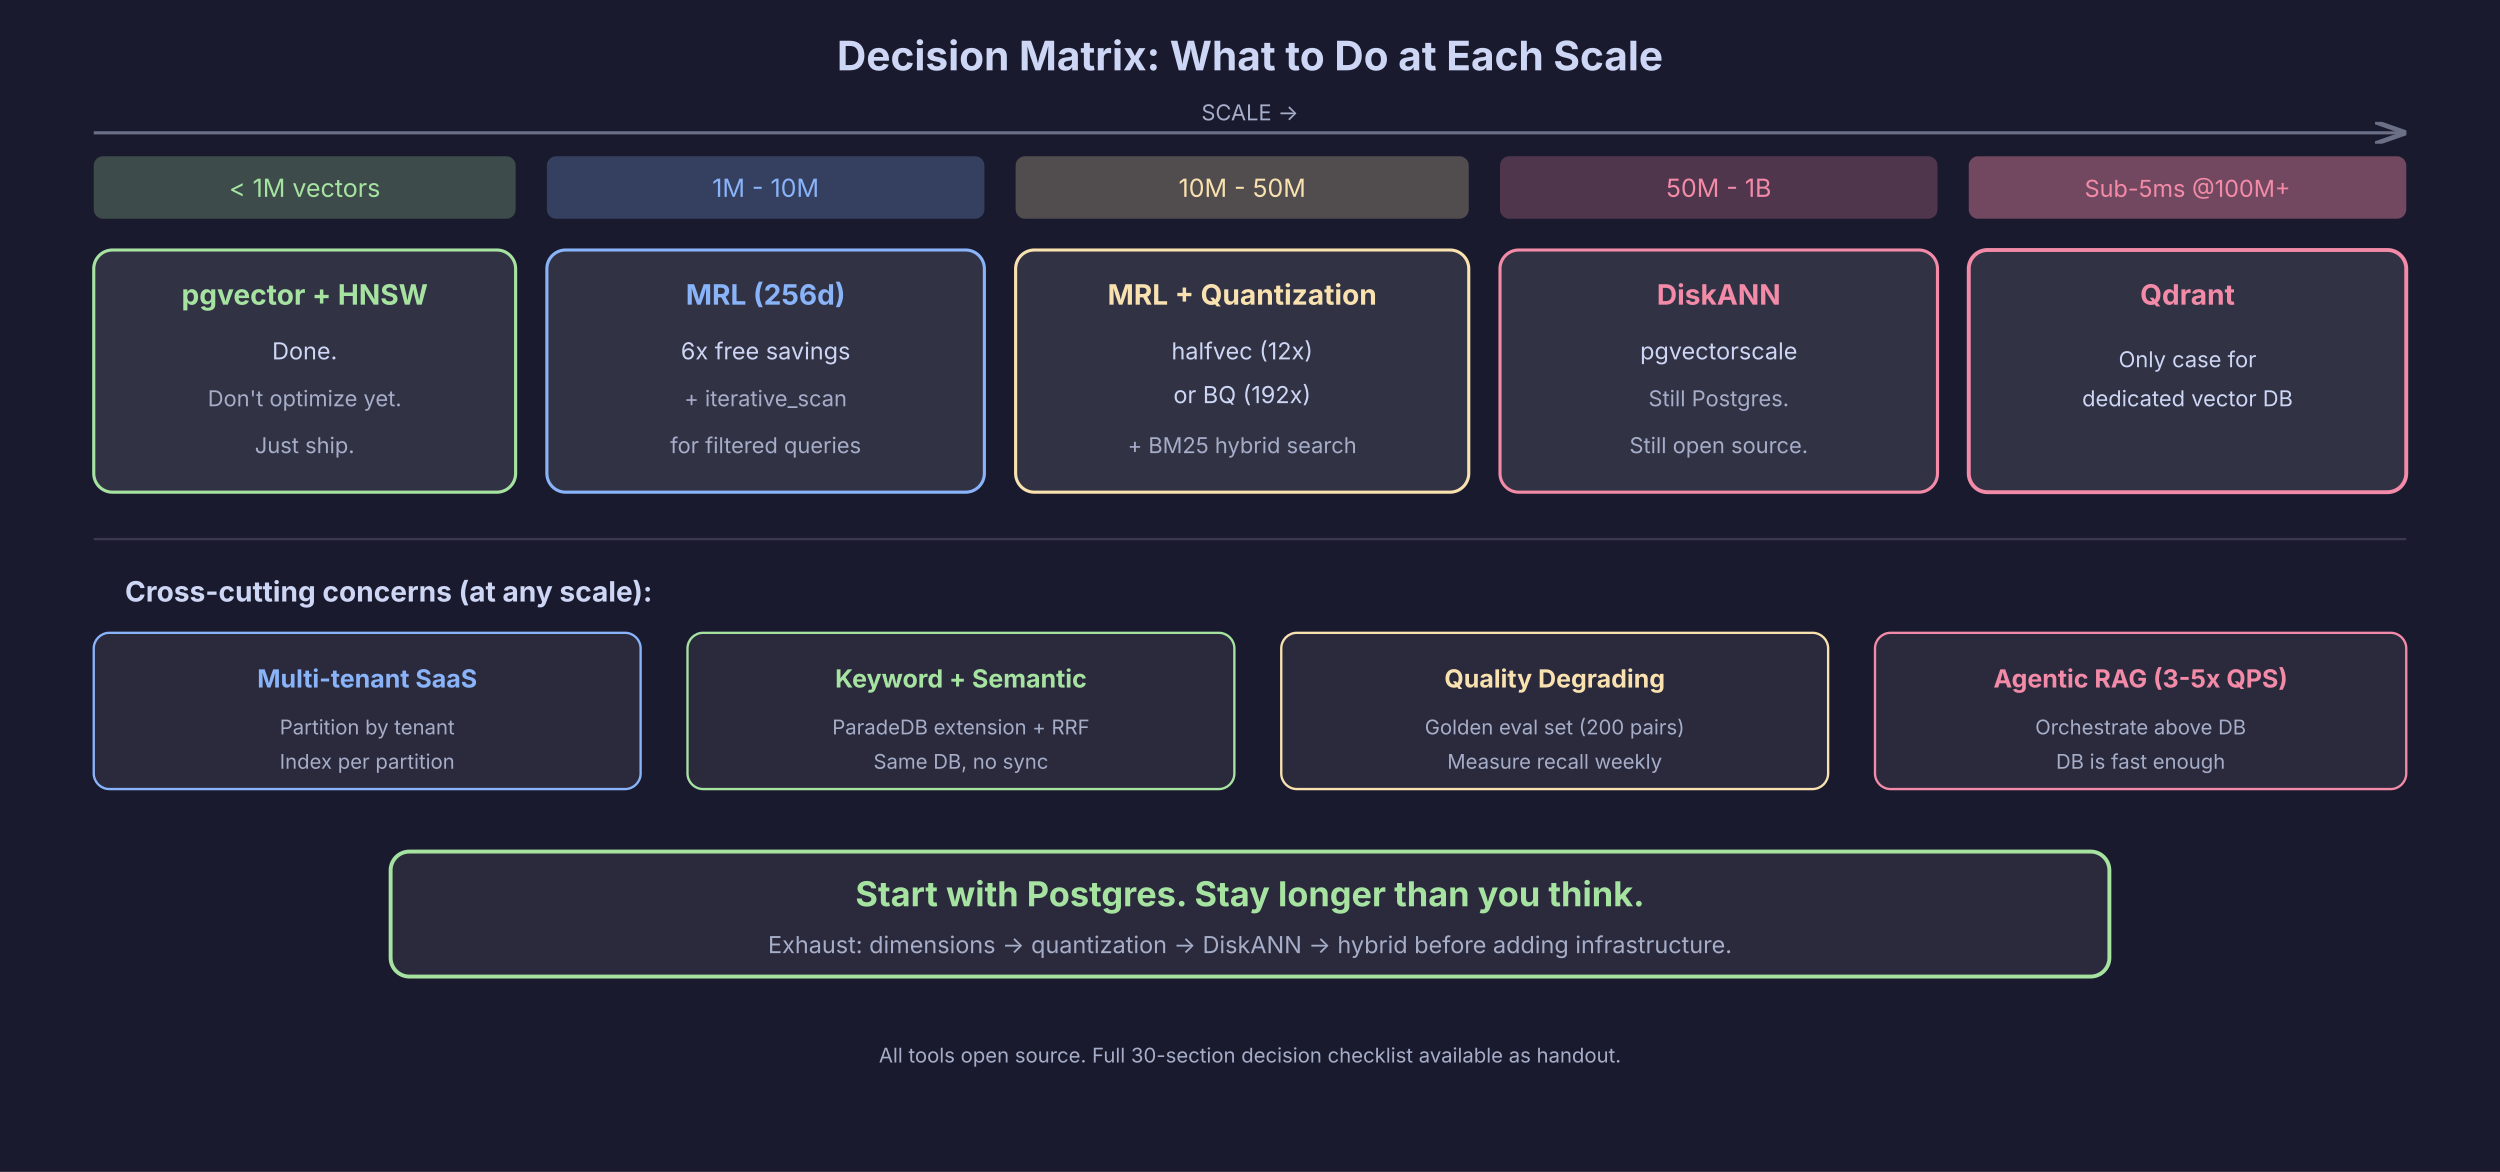
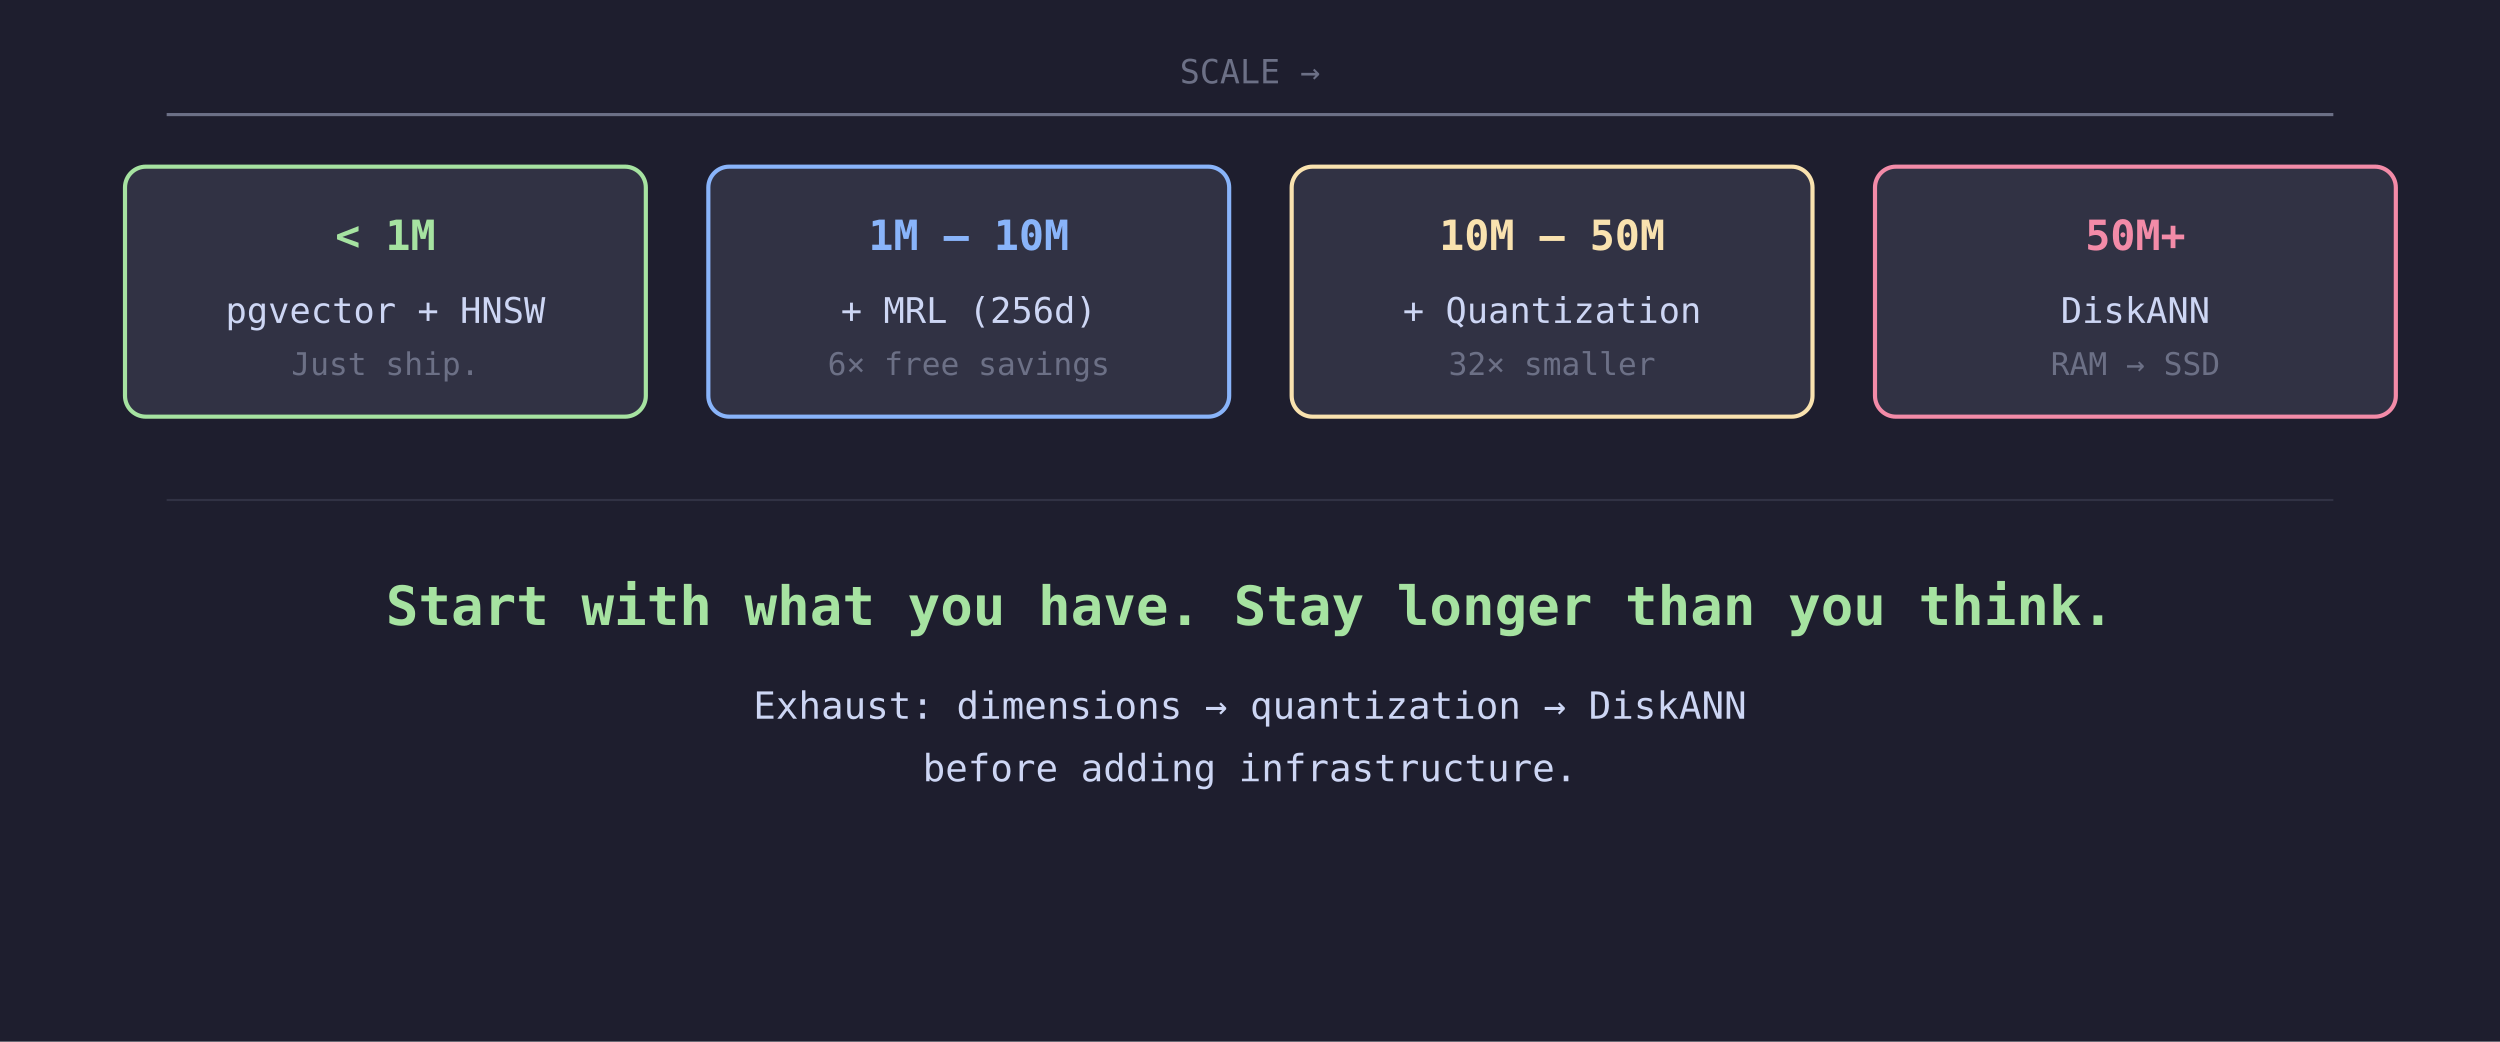
- <svg xmlns="http://www.w3.org/2000/svg" viewBox="0 0 1600 750" font-family="Inter, -apple-system, sans-serif">
-   <rect width="1600" height="750" fill="#1a1a2e" />
-   <text x="800" y="45" text-anchor="middle" fill="#cdd6f4" font-size="26" font-weight="bold">Decision Matrix: What to Do at Each Scale</text>
-   <line x1="60" y1="85" x2="1540" y2="85" stroke="#6c7086" stroke-width="2" marker-end="url(#darr)" />
-   <text x="800" y="77" text-anchor="middle" fill="#a6adc8" font-size="14">SCALE →</text>
-   <rect x="60" y="100" width="270" height="40" rx="6" fill="#a6e3a1" opacity="0.25" />
-   <text x="195" y="126" text-anchor="middle" fill="#a6e3a1" font-size="16">&lt; 1M vectors</text>
-   <rect x="350" y="100" width="280" height="40" rx="6" fill="#89b4fa" opacity="0.25" />
-   <text x="490" y="126" text-anchor="middle" fill="#89b4fa" font-size="16">1M - 10M</text>
-   <rect x="650" y="100" width="290" height="40" rx="6" fill="#f9e2af" opacity="0.25" />
-   <text x="795" y="126" text-anchor="middle" fill="#f9e2af" font-size="16">10M - 50M</text>
-   <rect x="960" y="100" width="280" height="40" rx="6" fill="#f38ba8" opacity="0.25" />
-   <text x="1100" y="126" text-anchor="middle" fill="#f38ba8" font-size="16">50M - 1B</text>
-   <rect x="1260" y="100" width="280" height="40" rx="6" fill="#f38ba8" opacity="0.4" />
-   <text x="1400" y="126" text-anchor="middle" fill="#f38ba8" font-size="15">Sub-5ms @100M+</text>
-   <rect x="60" y="160" width="270" height="155" rx="12" fill="#313244" stroke="#a6e3a1" stroke-width="2" />
-   <text x="195" y="195" text-anchor="middle" fill="#a6e3a1" font-size="18" font-weight="bold">pgvector + HNSW</text>
-   <text x="195" y="230" text-anchor="middle" fill="#cdd6f4" font-size="15">Done.</text>
-   <text x="195" y="260" text-anchor="middle" fill="#a6adc8" font-size="14">Don't optimize yet.</text>
-   <text x="195" y="290" text-anchor="middle" fill="#a6adc8" font-size="14">Just ship.</text>
-   <rect x="350" y="160" width="280" height="155" rx="12" fill="#313244" stroke="#89b4fa" stroke-width="2" />
-   <text x="490" y="195" text-anchor="middle" fill="#89b4fa" font-size="18" font-weight="bold">MRL (256d)</text>
-   <text x="490" y="230" text-anchor="middle" fill="#cdd6f4" font-size="15">6x free savings</text>
-   <text x="490" y="260" text-anchor="middle" fill="#a6adc8" font-size="14">+ iterative_scan</text>
-   <text x="490" y="290" text-anchor="middle" fill="#a6adc8" font-size="14">for filtered queries</text>
-   <rect x="650" y="160" width="290" height="155" rx="12" fill="#313244" stroke="#f9e2af" stroke-width="2" />
-   <text x="795" y="195" text-anchor="middle" fill="#f9e2af" font-size="18" font-weight="bold">MRL + Quantization</text>
-   <text x="795" y="230" text-anchor="middle" fill="#cdd6f4" font-size="15">halfvec (12x)</text>
-   <text x="795" y="258" text-anchor="middle" fill="#cdd6f4" font-size="15">or BQ (192x)</text>
-   <text x="795" y="290" text-anchor="middle" fill="#a6adc8" font-size="14">+ BM25 hybrid search</text>
-   <rect x="960" y="160" width="280" height="155" rx="12" fill="#313244" stroke="#f38ba8" stroke-width="2" />
-   <text x="1100" y="195" text-anchor="middle" fill="#f38ba8" font-size="18" font-weight="bold">DiskANN</text>
-   <text x="1100" y="230" text-anchor="middle" fill="#cdd6f4" font-size="15">pgvectorscale</text>
-   <text x="1100" y="260" text-anchor="middle" fill="#a6adc8" font-size="14">Still Postgres.</text>
-   <text x="1100" y="290" text-anchor="middle" fill="#a6adc8" font-size="14">Still open source.</text>
-   <rect x="1260" y="160" width="280" height="155" rx="12" fill="#313244" stroke="#f38ba8" stroke-width="2.5" />
-   <text x="1400" y="195" text-anchor="middle" fill="#f38ba8" font-size="18" font-weight="bold">Qdrant</text>
-   <text x="1400" y="235" text-anchor="middle" fill="#cdd6f4" font-size="14">Only case for</text>
-   <text x="1400" y="260" text-anchor="middle" fill="#cdd6f4" font-size="14">dedicated vector DB</text>
-   <line x1="60" y1="345" x2="1540" y2="345" stroke="#3a3750" stroke-width="1.5" />
-   <text x="80" y="385" fill="#cdd6f4" font-size="18" font-weight="bold">Cross-cutting concerns (at any scale):</text>
-   <rect x="60" y="405" width="350" height="100" rx="10" fill="#2a2a3c" stroke="#89b4fa" stroke-width="1.5" />
-   <text x="235" y="440" text-anchor="middle" fill="#89b4fa" font-size="16" font-weight="bold">Multi-tenant SaaS</text>
-   <text x="235" y="470" text-anchor="middle" fill="#a6adc8" font-size="13">Partition by tenant</text>
-   <text x="235" y="492" text-anchor="middle" fill="#a6adc8" font-size="13">Index per partition</text>
-   <rect x="440" y="405" width="350" height="100" rx="10" fill="#2a2a3c" stroke="#a6e3a1" stroke-width="1.5" />
-   <text x="615" y="440" text-anchor="middle" fill="#a6e3a1" font-size="16" font-weight="bold">Keyword + Semantic</text>
-   <text x="615" y="470" text-anchor="middle" fill="#a6adc8" font-size="13">ParadeDB extension + RRF</text>
-   <text x="615" y="492" text-anchor="middle" fill="#a6adc8" font-size="13">Same DB, no sync</text>
-   <rect x="820" y="405" width="350" height="100" rx="10" fill="#2a2a3c" stroke="#f9e2af" stroke-width="1.5" />
-   <text x="995" y="440" text-anchor="middle" fill="#f9e2af" font-size="16" font-weight="bold">Quality Degrading</text>
-   <text x="995" y="470" text-anchor="middle" fill="#a6adc8" font-size="13">Golden eval set (200 pairs)</text>
-   <text x="995" y="492" text-anchor="middle" fill="#a6adc8" font-size="13">Measure recall weekly</text>
-   <rect x="1200" y="405" width="340" height="100" rx="10" fill="#2a2a3c" stroke="#f38ba8" stroke-width="1.5" />
-   <text x="1370" y="440" text-anchor="middle" fill="#f38ba8" font-size="16" font-weight="bold">Agentic RAG (3-5x QPS)</text>
-   <text x="1370" y="470" text-anchor="middle" fill="#a6adc8" font-size="13">Orchestrate above DB</text>
-   <text x="1370" y="492" text-anchor="middle" fill="#a6adc8" font-size="13">DB is fast enough</text>
-   <rect x="250" y="545" width="1100" height="80" rx="12" fill="#2a2a3c" stroke="#a6e3a1" stroke-width="2.5" />
-   <text x="800" y="580" text-anchor="middle" fill="#a6e3a1" font-size="22" font-weight="bold">Start with Postgres. Stay longer than you think.</text>
-   <text x="800" y="610" text-anchor="middle" fill="#a6adc8" font-size="15">Exhaust: dimensions → quantization → DiskANN → hybrid before adding infrastructure.</text>
-   <text x="800" y="680" text-anchor="middle" fill="#a6adc8" font-size="13">All tools open source. Full 30-section decision checklist available as handout.</text>
-   <defs>
-     <marker id="darr" markerWidth="10" markerHeight="7" refX="10" refY="3.5" orient="auto">
-       <path d="M0,0 L10,3.5 L0,7" fill="none" stroke="#6c7086" stroke-width="1.5" />
-     </marker>
-   </defs>
+ <svg xmlns="http://www.w3.org/2000/svg" viewBox="0 0 1200 500" font-family="monospace">
+   <rect width="1200" height="500" fill="#1e1e2e" />
+   <text x="600" y="40" text-anchor="middle" fill="#6c7086" font-size="16">SCALE →</text>
+   <line x1="80" y1="55" x2="1120" y2="55" stroke="#6c7086" stroke-width="1.5" />
+   <rect x="60" y="80" width="250" height="120" rx="10" fill="#313244" stroke="#a6e3a1" stroke-width="2" />
+   <text x="185" y="120" text-anchor="middle" fill="#a6e3a1" font-size="20" font-weight="bold">&lt; 1M</text>
+   <text x="185" y="155" text-anchor="middle" fill="#cdd6f4" font-size="17">pgvector + HNSW</text>
+   <text x="185" y="180" text-anchor="middle" fill="#6c7086" font-size="15">Just ship.</text>
+   <rect x="340" y="80" width="250" height="120" rx="10" fill="#313244" stroke="#89b4fa" stroke-width="2" />
+   <text x="465" y="120" text-anchor="middle" fill="#89b4fa" font-size="20" font-weight="bold">1M – 10M</text>
+   <text x="465" y="155" text-anchor="middle" fill="#cdd6f4" font-size="17">+ MRL (256d)</text>
+   <text x="465" y="180" text-anchor="middle" fill="#6c7086" font-size="15">6× free savings</text>
+   <rect x="620" y="80" width="250" height="120" rx="10" fill="#313244" stroke="#f9e2af" stroke-width="2" />
+   <text x="745" y="120" text-anchor="middle" fill="#f9e2af" font-size="20" font-weight="bold">10M – 50M</text>
+   <text x="745" y="155" text-anchor="middle" fill="#cdd6f4" font-size="17">+ Quantization</text>
+   <text x="745" y="180" text-anchor="middle" fill="#6c7086" font-size="15">32× smaller</text>
+   <rect x="900" y="80" width="250" height="120" rx="10" fill="#313244" stroke="#f38ba8" stroke-width="2" />
+   <text x="1025" y="120" text-anchor="middle" fill="#f38ba8" font-size="20" font-weight="bold">50M+</text>
+   <text x="1025" y="155" text-anchor="middle" fill="#cdd6f4" font-size="17">DiskANN</text>
+   <text x="1025" y="180" text-anchor="middle" fill="#6c7086" font-size="15">RAM → SSD</text>
+   <line x1="80" y1="240" x2="1120" y2="240" stroke="#313244" stroke-width="1" />
+   <text x="600" y="300" text-anchor="middle" fill="#a6e3a1" font-size="26" font-weight="bold">Start with what you have. Stay longer than you think.</text>
+   <text x="600" y="345" text-anchor="middle" fill="#cdd6f4" font-size="18">Exhaust: dimensions → quantization → DiskANN</text>
+   <text x="600" y="375" text-anchor="middle" fill="#cdd6f4" font-size="18">before adding infrastructure.</text>
</svg>
